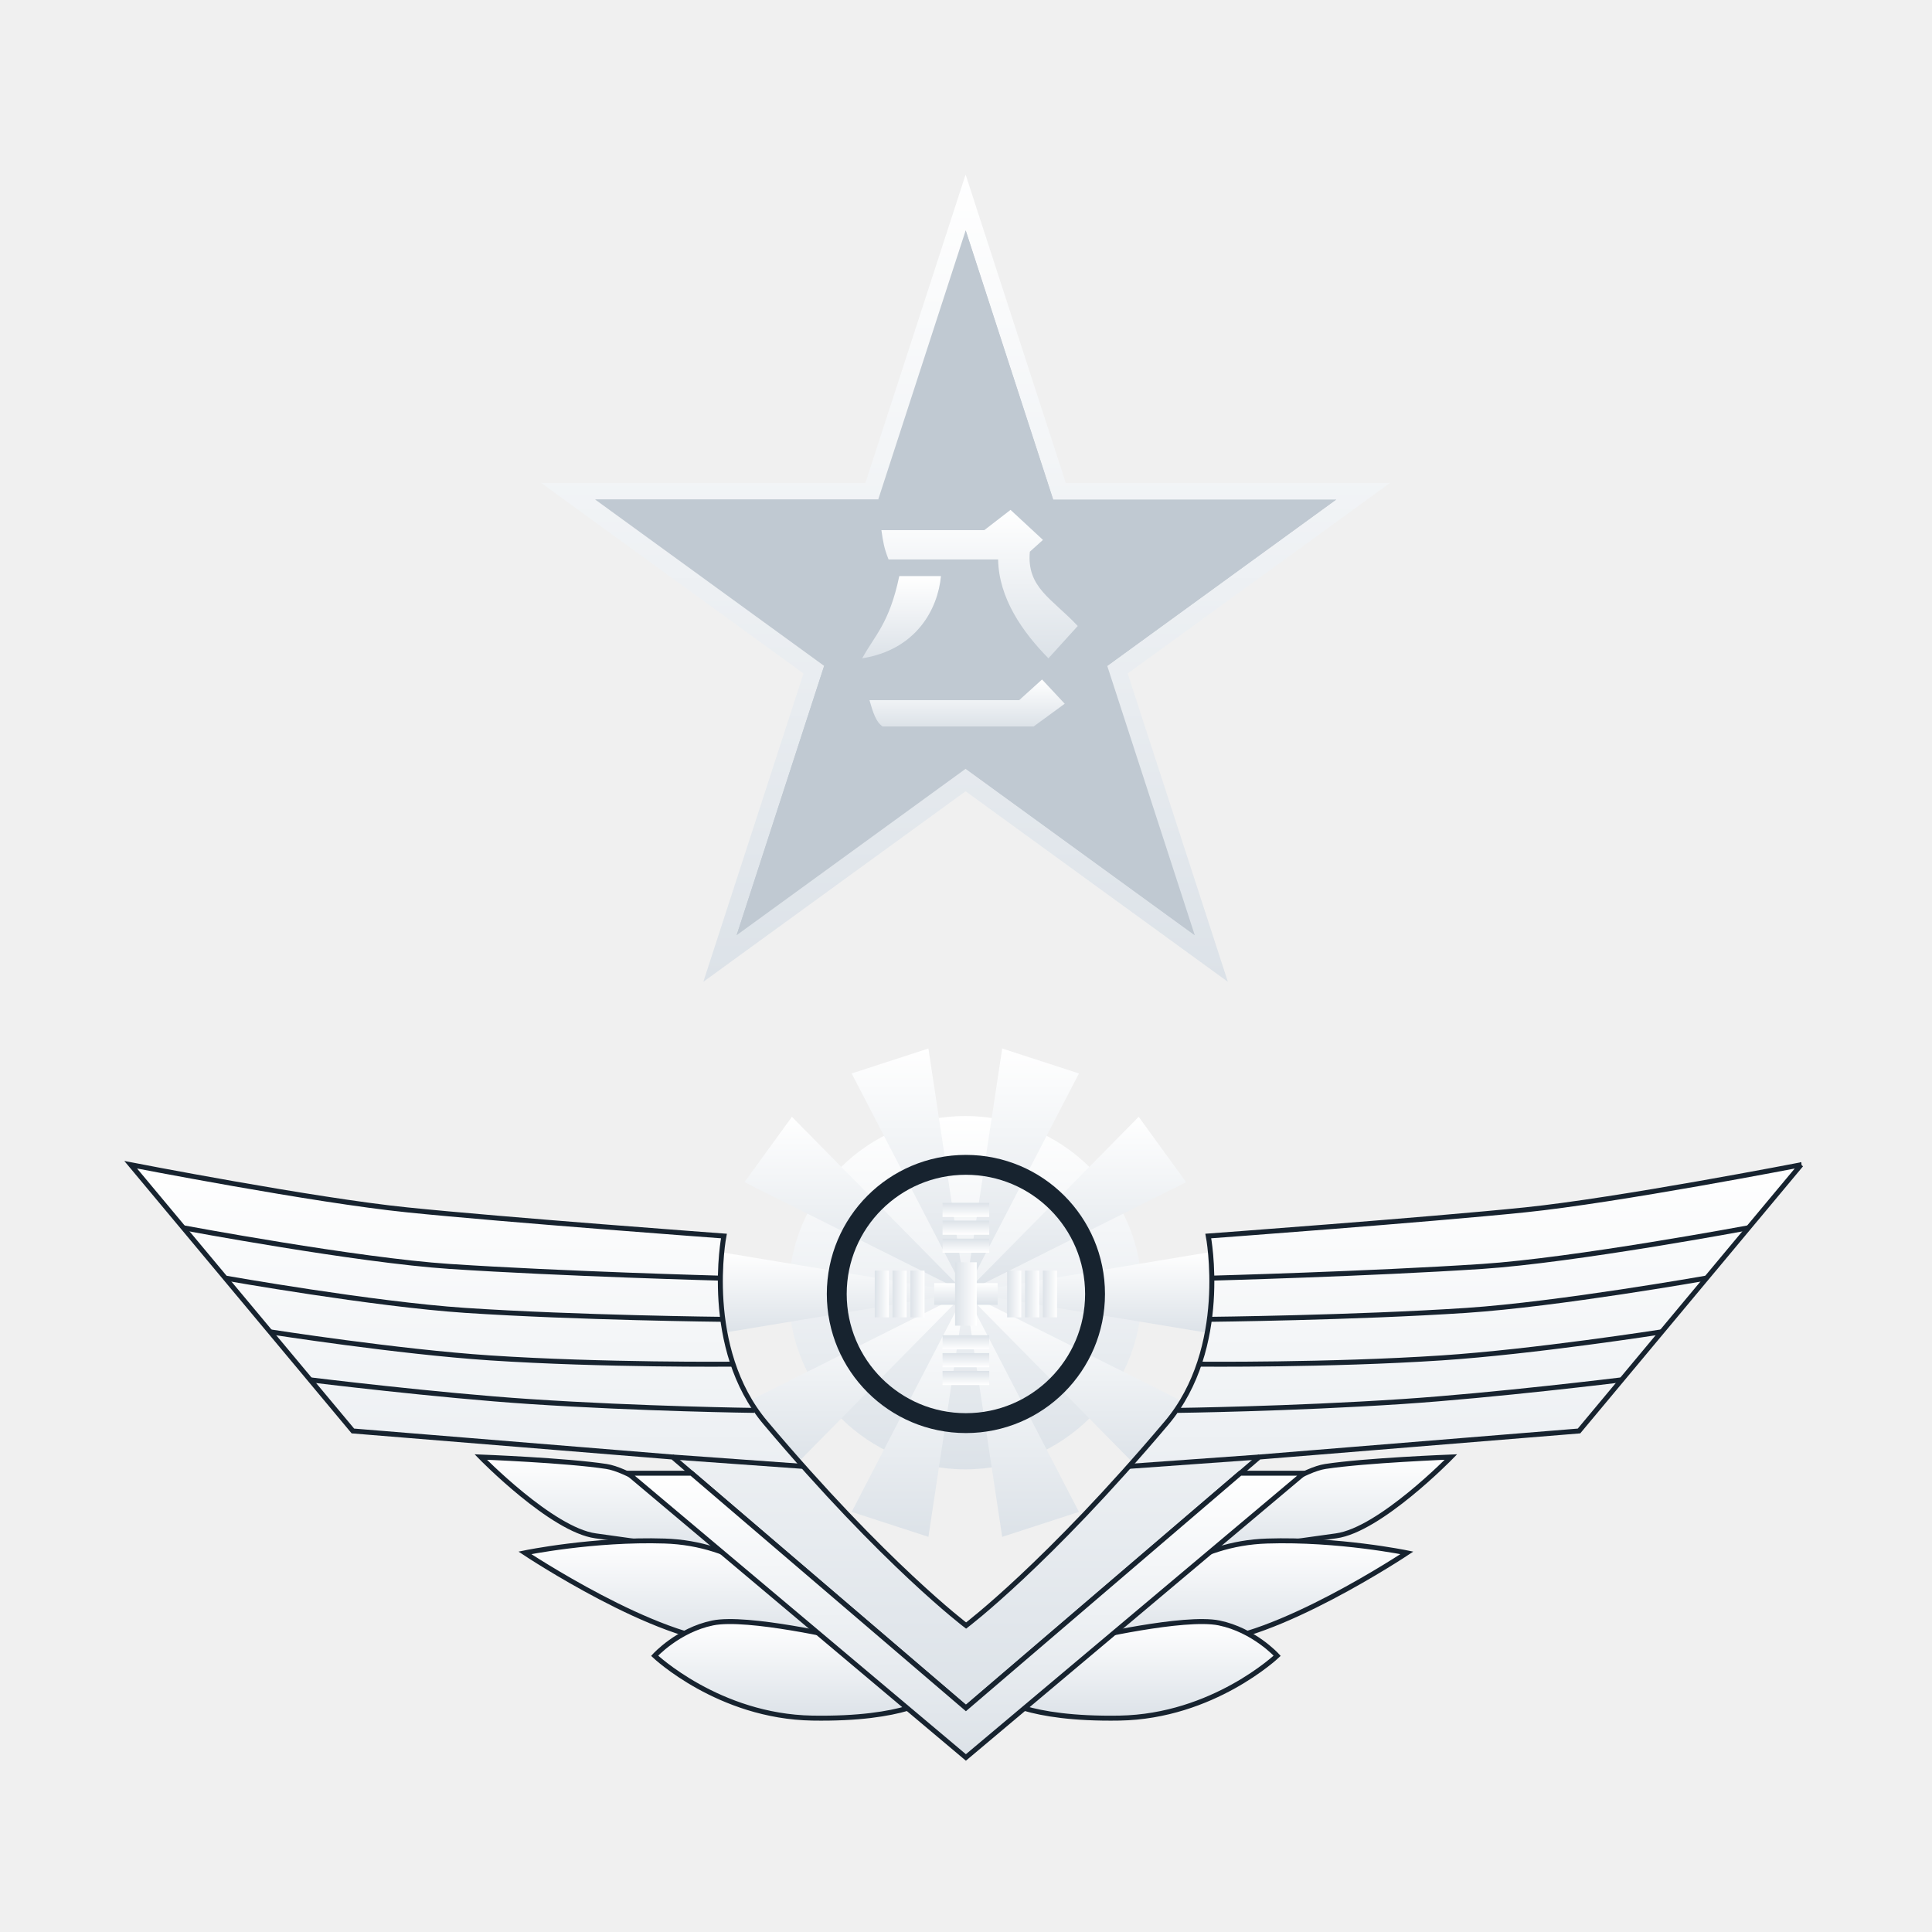
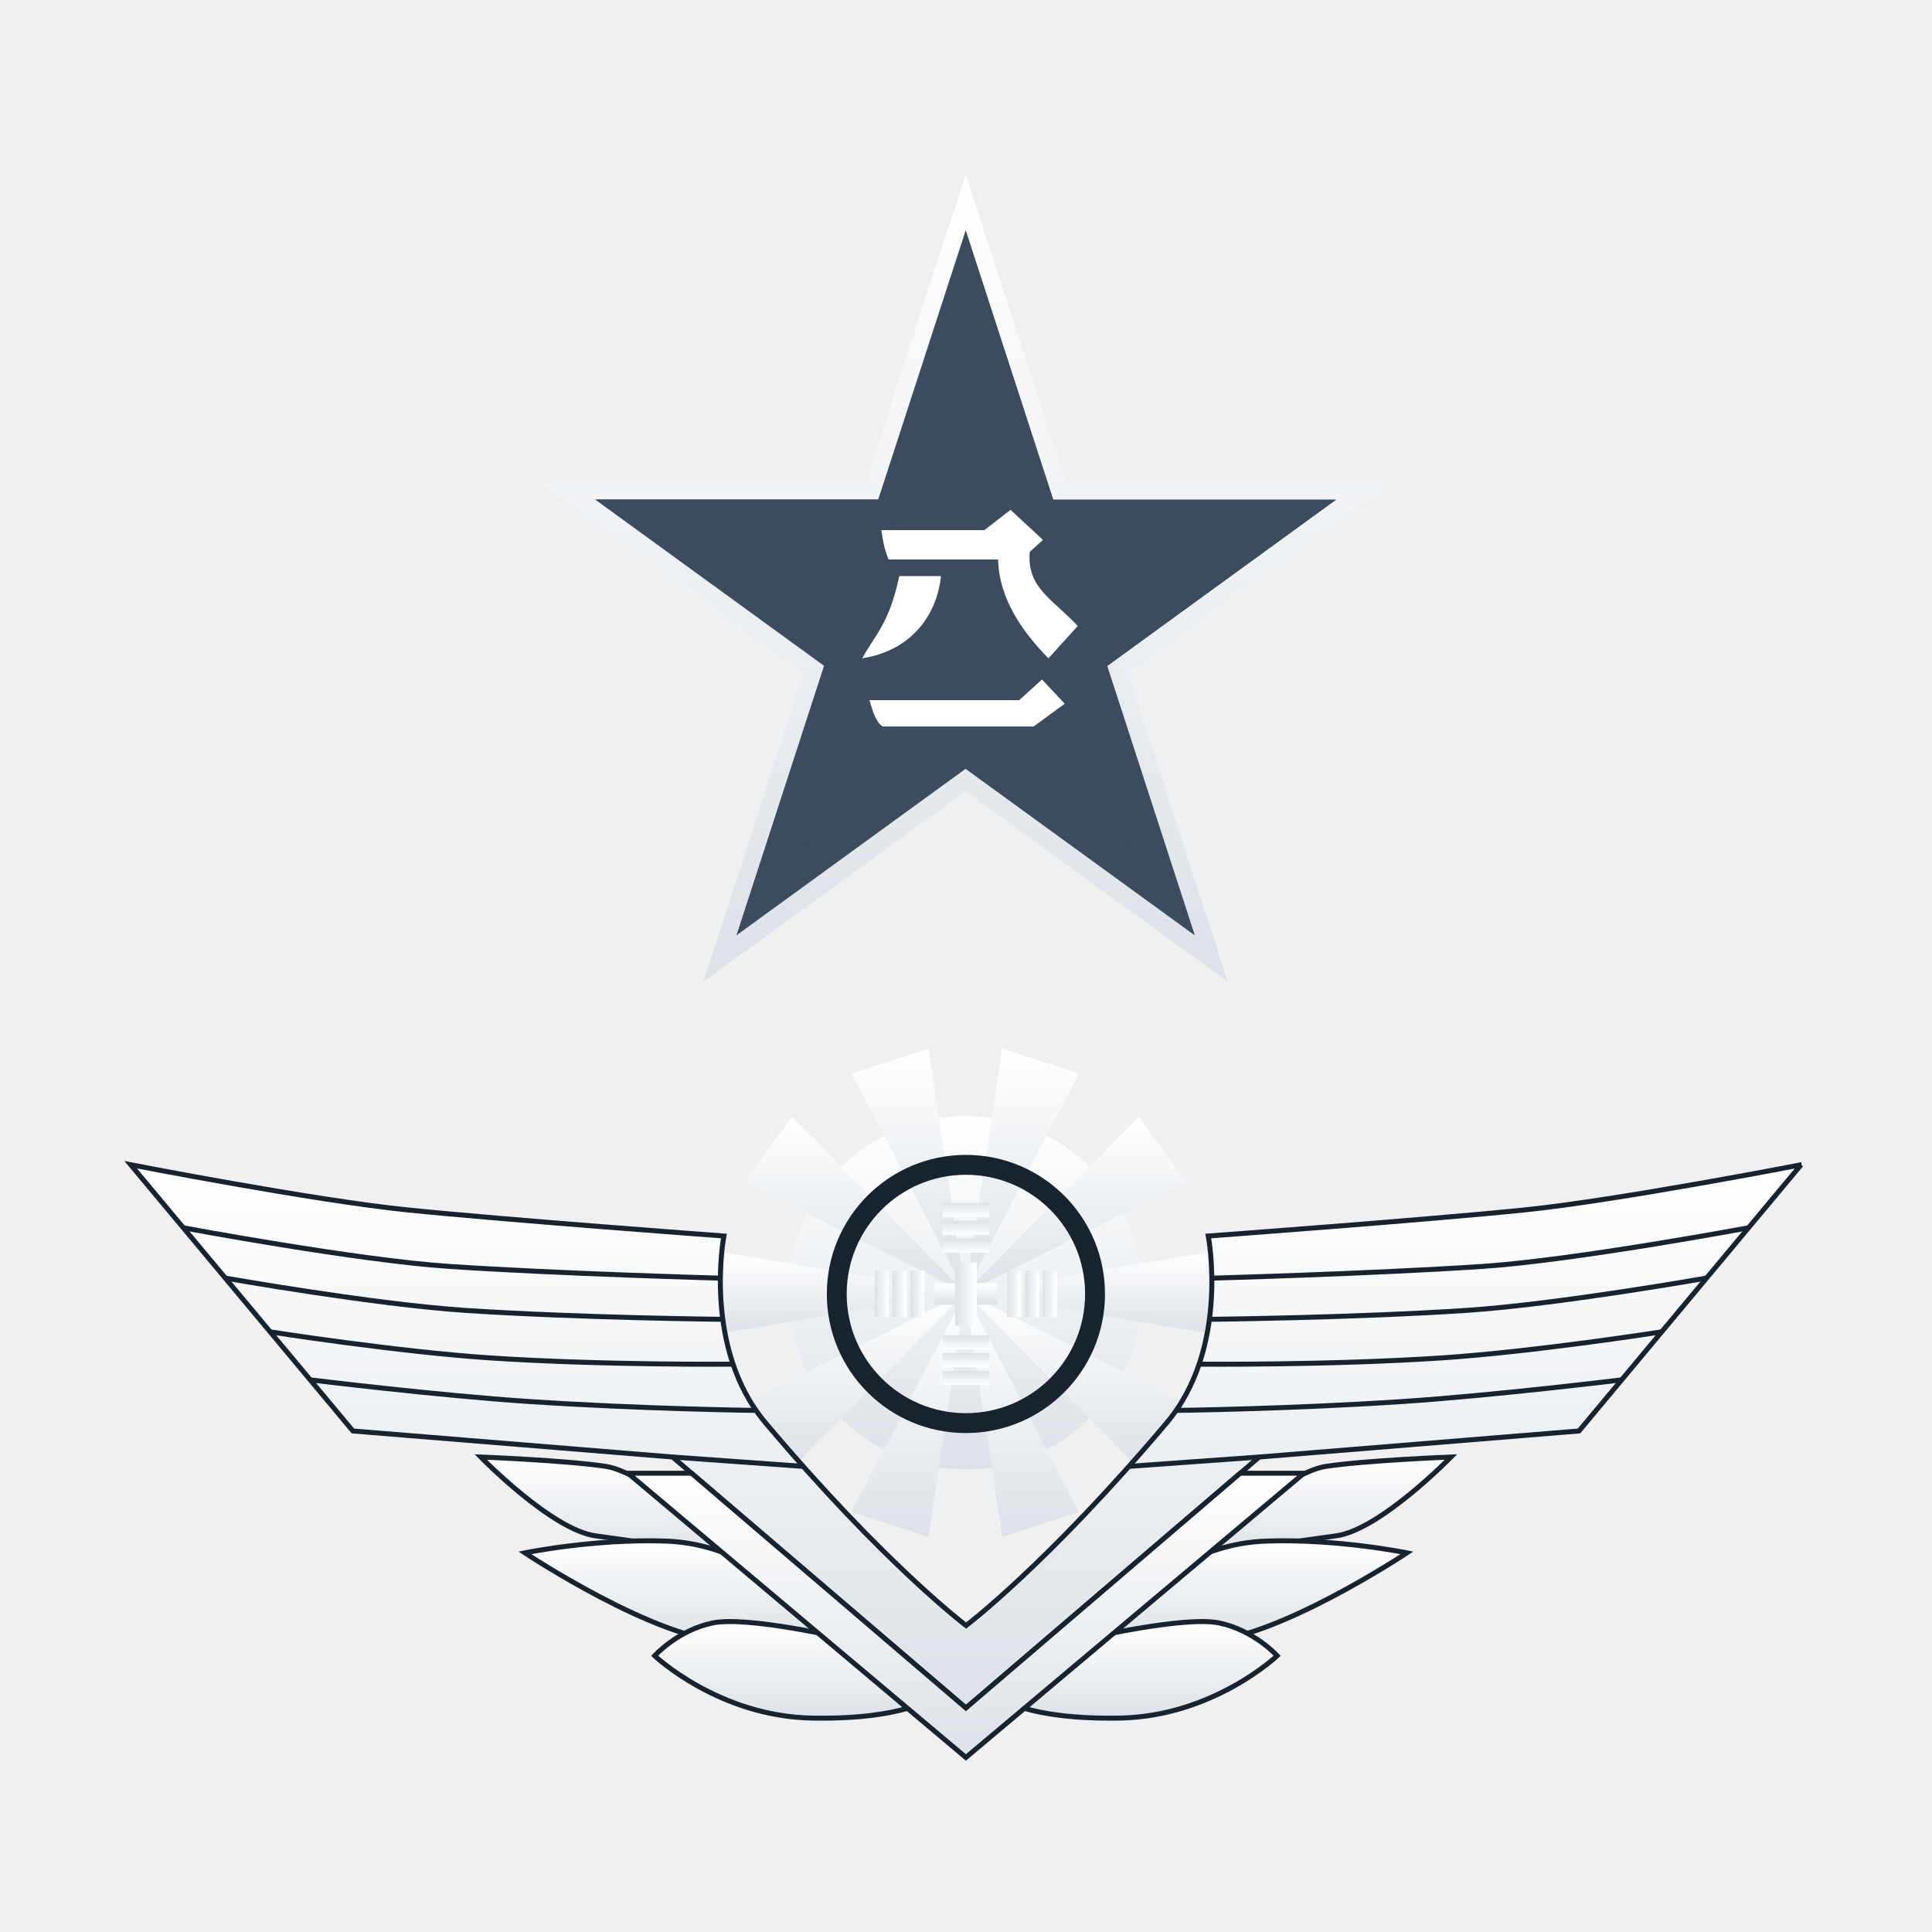
<svg xmlns="http://www.w3.org/2000/svg" width="256" height="256" viewBox="0 0 256 256">
  <defs>
    <linearGradient id="white" x1="0" y1="0" x2="0" y2="1">
      <stop stop-color="#ffffff" />
      <stop offset="1" stop-color="#dce2e8" />
    </linearGradient>
  </defs>
  <svg x="16" y="16" width="224" height="224" viewBox="78.4 144.97 170.04 161.22" preserveAspectRatio="xMidYMid meet">
    <g id="b">
      <path id="c" d="M206.07,176.99l-69.07,50.18,26.38-81.2,26.38,81.2-69.07-50.18" fill="url(#white)" />
-       <path id="d" d="M200.66,178.66l-60.31,43.82,23.04-70.9,23.04,70.9-60.31-43.82" fill="#c0c9d2" />
-       <polygon points="140.35 222.48 163.38 191.03 149.15 195.4 140.35 222.48" fill="#c0c9d2" />
-       <polygon points="126.11 178.66 163.38 191.03 154.59 178.66 126.11 178.66" fill="#c0c9d2" />
-       <polygon points="163.38 151.59 163.38 191.03 172.18 178.66 163.38 151.59" fill="#c0c9d2" />
-       <polygon points="200.66 178.66 163.38 191.03 177.62 195.4 200.66 178.66" fill="#c0c9d2" />
-       <polygon points="186.43 222.48 163.38 191.03 163.38 205.74 186.43 222.48" fill="#c0c9d2" />
-       <path id="e" d="M152.98,194.63c5.43-.86,7.61-4.94,7.92-8.27h-4.19c-1,4.75-2.44,5.92-3.73,8.27h0Z" fill="url(#white)" />
-       <path id="f" d="M154.91,181.74c.18,1.2,.25,1.75,.72,2.95h11.02c.07,3.9,2.46,7.3,5.06,9.94l2.95-3.25c-2.58-2.76-5.15-3.85-4.82-7.47l1.32-1.19-3.26-3.02-2.64,2.04h-10.35Z" fill="url(#white)" />
-       <path id="g" d="M153.71,198.84h15.06l2.3-2.08,2.28,2.44-3.13,2.29h-15.18c-.67-.44-.98-1.42-1.33-2.65h0Z" fill="url(#white)" />
+       <path id="d" d="M200.66,178.66l-60.31,43.82,23.04-70.9,23.04,70.9-60.31-43.82" fill="#3b4c5f" />
+       <polygon points="140.35 222.48 163.38 191.03 149.15 195.4 140.35 222.48" fill="#3b4c5f" />
+       <polygon points="126.11 178.66 163.38 191.03 154.59 178.66 126.11 178.66" fill="#3b4c5f" />
+       <polygon points="163.38 151.59 163.38 191.03 172.18 178.66 163.38 151.59" fill="#3b4c5f" />
+       <polygon points="200.66 178.66 163.38 191.03 177.62 195.4 200.66 178.66" fill="#3b4c5f" />
+       <polygon points="186.43 222.48 163.38 191.03 163.38 205.74 186.43 222.48" fill="#3b4c5f" />
+       <path id="e" d="M152.98,194.63c5.43-.86,7.61-4.94,7.92-8.27h-4.19c-1,4.75-2.44,5.92-3.73,8.27h0Z" fill="#ffffff" />
+       <path id="f" d="M154.91,181.74c.18,1.2,.25,1.75,.72,2.95h11.02c.07,3.9,2.46,7.3,5.06,9.94l2.95-3.25c-2.58-2.76-5.15-3.85-4.82-7.47l1.32-1.19-3.26-3.02-2.64,2.04h-10.35Z" fill="#ffffff" />
+       <path id="g" d="M153.71,198.84h15.06l2.3-2.08,2.28,2.44-3.13,2.29h-15.18c-.67-.44-.98-1.42-1.33-2.65h0Z" fill="#ffffff" />
    </g>
    <g>
      <g>
        <g clip-path="url(#h)">
          <circle cx="163.35" cy="258.44" r="17.77" fill="url(#white)" />
          <polyline points="163.35 258.44 187.85 254.38 187.85 262.5 163.35 258.44" fill="url(#white)" />
          <polyline points="163.35 258.44 138.85 254.38 138.85 262.5 163.35 258.44" fill="url(#white)" />
          <polyline points="163.35 258.44 159.64 283 151.92 280.49 163.35 258.44" fill="url(#white)" />
          <polyline points="163.35 258.44 174.78 236.39 167.06 233.88 163.35 258.44" fill="url(#white)" />
          <polyline points="163.35 258.44 174.78 280.49 167.06 283 163.35 258.44" fill="url(#white)" />
          <polyline points="163.35 258.44 159.64 233.88 151.92 236.39 163.35 258.44" fill="url(#white)" />
          <polyline points="163.35 258.44 145.91 276.13 141.14 269.56 163.35 258.44" fill="url(#white)" />
          <polyline points="163.35 258.44 185.56 247.32 180.79 240.75 163.35 258.44" fill="url(#white)" />
          <polyline points="163.35 258.44 141.14 247.32 145.91 240.75 163.35 258.44" fill="url(#white)" />
          <polyline points="163.35 258.44 180.79 276.13 185.56 269.56 163.35 258.44" fill="url(#white)" />
        </g>
        <circle cx="163.41" cy="258.57" r="10.46" fill="none" />
        <circle cx="163.41" cy="258.57" r="12.99" fill="none" stroke="#17232f" stroke-miterlimit="10" stroke-width="2" />
        <rect x="160.22" y="257.48" width="6.38" height="2.18" fill="url(#white)" />
        <rect x="160.22" y="257.48" width="6.38" height="2.18" transform="translate(421.98 95.16) rotate(90)" fill="url(#white)" />
        <g>
          <rect x="165.92" y="257.86" width="4.7" height="1.42" transform="translate(426.84 90.3) rotate(90)" fill="url(#white)" />
          <rect x="167.72" y="257.86" width="4.7" height="1.42" transform="translate(428.64 88.5) rotate(90)" fill="url(#white)" />
          <rect x="169.52" y="257.86" width="4.7" height="1.42" transform="translate(430.43 86.7) rotate(90)" fill="url(#white)" />
        </g>
        <g>
          <rect x="152.6" y="257.86" width="4.7" height="1.42" transform="translate(413.52 103.62) rotate(90)" fill="url(#white)" />
          <rect x="154.4" y="257.86" width="4.7" height="1.42" transform="translate(415.31 101.82) rotate(90)" fill="url(#white)" />
          <rect x="156.2" y="257.86" width="4.7" height="1.42" transform="translate(417.11 100.02) rotate(90)" fill="url(#white)" />
        </g>
        <g>
          <rect x="161.06" y="262.72" width="4.7" height="1.42" transform="translate(326.82 526.86) rotate(-180)" fill="url(#white)" />
          <rect x="161.06" y="264.52" width="4.7" height="1.42" transform="translate(326.82 530.46) rotate(-180)" fill="url(#white)" />
          <rect x="161.06" y="266.32" width="4.7" height="1.42" transform="translate(326.82 534.05) rotate(-180)" fill="url(#white)" />
        </g>
        <g>
          <rect x="161.06" y="249.4" width="4.7" height="1.42" transform="translate(326.82 500.22) rotate(-180)" fill="url(#white)" />
          <rect x="161.06" y="251.2" width="4.7" height="1.42" transform="translate(326.82 503.81) rotate(-180)" fill="url(#white)" />
          <rect x="161.06" y="252.99" width="4.7" height="1.42" transform="translate(326.82 507.41) rotate(-180)" fill="url(#white)" />
        </g>
      </g>
      <path d="M247.42,245.57l-22.34,26.78-32.17,2.62-1.91,1.64-27.58,23.61-27.6-23.61-1.91-1.64-32.16-2.62-22.35-26.78s18.44,3.59,27.81,4.54c9.73,1,31.86,2.63,31.86,2.63,0,0-2.18,11.27,4.2,18.81,12,14.23,20.16,20.37,20.16,20.37,0,0,8.14-6.14,20.16-20.37,6.38-7.55,4.2-18.81,4.2-18.81,0,0,22.13-1.63,31.86-2.63,9.35-.96,27.79-4.54,27.79-4.54Z" fill="url(#white)" stroke="#17232f" stroke-miterlimit="10" stroke-width=".5" />
      <path d="M84.68,251.91s17.54,3.28,26.8,3.89c11.35,.75,27.29,1.18,27.29,1.18" fill="none" stroke="#17232f" stroke-miterlimit="10" stroke-width=".5" />
      <path d="M88.91,256.97s14.87,2.63,24.13,3.25c11.35,.75,25.9,.9,25.9,.9" fill="none" stroke="#17232f" stroke-miterlimit="10" stroke-width=".5" />
      <path d="M93.42,262.38s12.87,2.01,22.13,2.62c11.35,.75,24.41,.63,24.41,.63" fill="none" stroke="#17232f" stroke-miterlimit="10" stroke-width=".5" />
      <path d="M97.48,267.21s12.79,1.57,22.05,2.18c11.35,.75,22.59,.89,22.59,.89" fill="none" stroke="#17232f" stroke-miterlimit="10" stroke-width=".5" />
      <line x1="133.91" y1="274.97" x2="147.02" y2="275.91" fill="none" stroke="#17232f" stroke-miterlimit="10" stroke-width=".5" />
      <path d="M120.52,273.88c-8.33-10.13-5.8-22.49-5.68-23.06l2.67,.23c-.03,.13-2.85,13.87,5.61,23.04l-2.59-.21Z" fill="none" />
      <path d="M141.76,285.14s-10.47-8.6-14.51-9.22c-4.05-.62-12.64-.95-12.64-.95,0,0,7.15,7.34,11.56,7.93s15.59,2.24,15.59,2.24Z" fill="url(#white)" stroke="#17232f" stroke-miterlimit="10" stroke-width=".5" />
      <path d="M149.16,292.1s-2.2,1.5-9.47,1.45c-7.27-.05-20.64-8.94-20.64-8.94,0,0,6.9-1.42,14.06-1.19,7.16,.23,12.14,4.35,16.05,8.68Z" fill="url(#white)" stroke="#17232f" stroke-miterlimit="10" stroke-width=".5" />
      <path d="M151.22,293.22s-9.78-2.28-13.28-1.56c-3.5,.72-5.84,3.3-5.84,3.3,0,0,6.44,6.11,15.86,6.27s12.09-2.09,12.09-2.09l-8.82-5.92Z" fill="url(#white)" stroke="#17232f" stroke-miterlimit="10" stroke-width=".5" />
      <path d="M242.13,251.91s-17.54,3.28-26.8,3.89c-11.35,.75-27.29,1.18-27.29,1.18" fill="none" stroke="#17232f" stroke-miterlimit="10" stroke-width=".5" />
      <path d="M237.9,256.97s-14.87,2.63-24.13,3.25c-11.35,.75-25.9,.9-25.9,.9" fill="none" stroke="#17232f" stroke-miterlimit="10" stroke-width=".5" />
      <path d="M233.39,262.38s-12.87,2.01-22.13,2.62c-11.35,.75-24.41,.63-24.41,.63" fill="none" stroke="#17232f" stroke-miterlimit="10" stroke-width=".5" />
      <path d="M229.34,267.21s-12.79,1.57-22.05,2.18c-11.35,.75-22.59,.89-22.59,.89" fill="none" stroke="#17232f" stroke-miterlimit="10" stroke-width=".5" />
      <line x1="192.91" y1="274.97" x2="179.79" y2="275.91" fill="none" stroke="#17232f" stroke-miterlimit="10" stroke-width=".5" />
      <path d="M206.29,273.88c8.33-10.13,5.8-22.49,5.68-23.06l-2.67,.23c.03,.13,2.85,13.87-5.61,23.04l2.59-.21Z" fill="none" />
      <path d="M185.05,285.14s10.47-8.6,14.51-9.22c4.05-.62,12.64-.95,12.64-.95,0,0-7.15,7.34-11.56,7.93s-15.59,2.24-15.59,2.24Z" fill="url(#white)" stroke="#17232f" stroke-miterlimit="10" stroke-width=".5" />
      <path d="M177.66,292.1s2.2,1.5,9.47,1.45c7.27-.05,20.64-8.94,20.64-8.94,0,0-6.9-1.42-14.06-1.19-7.16,.23-12.14,4.35-16.05,8.68Z" fill="url(#white)" stroke="#17232f" stroke-miterlimit="10" stroke-width=".5" />
      <path d="M175.6,293.22s9.78-2.28,13.28-1.56c3.5,.72,5.84,3.3,5.84,3.3,0,0-6.44,6.11-15.86,6.27s-12.09-2.09-12.09-2.09l8.82-5.92Z" fill="url(#white)" stroke="#17232f" stroke-miterlimit="10" stroke-width=".5" />
      <polygon points="197.41 276.6 163.41 305.19 129.42 276.6 135.81 276.6 163.41 300.21 191 276.6 197.41 276.6" fill="url(#white)" stroke="#17232f" stroke-miterlimit="10" stroke-width=".5" />
    </g>
  </svg>
</svg>
